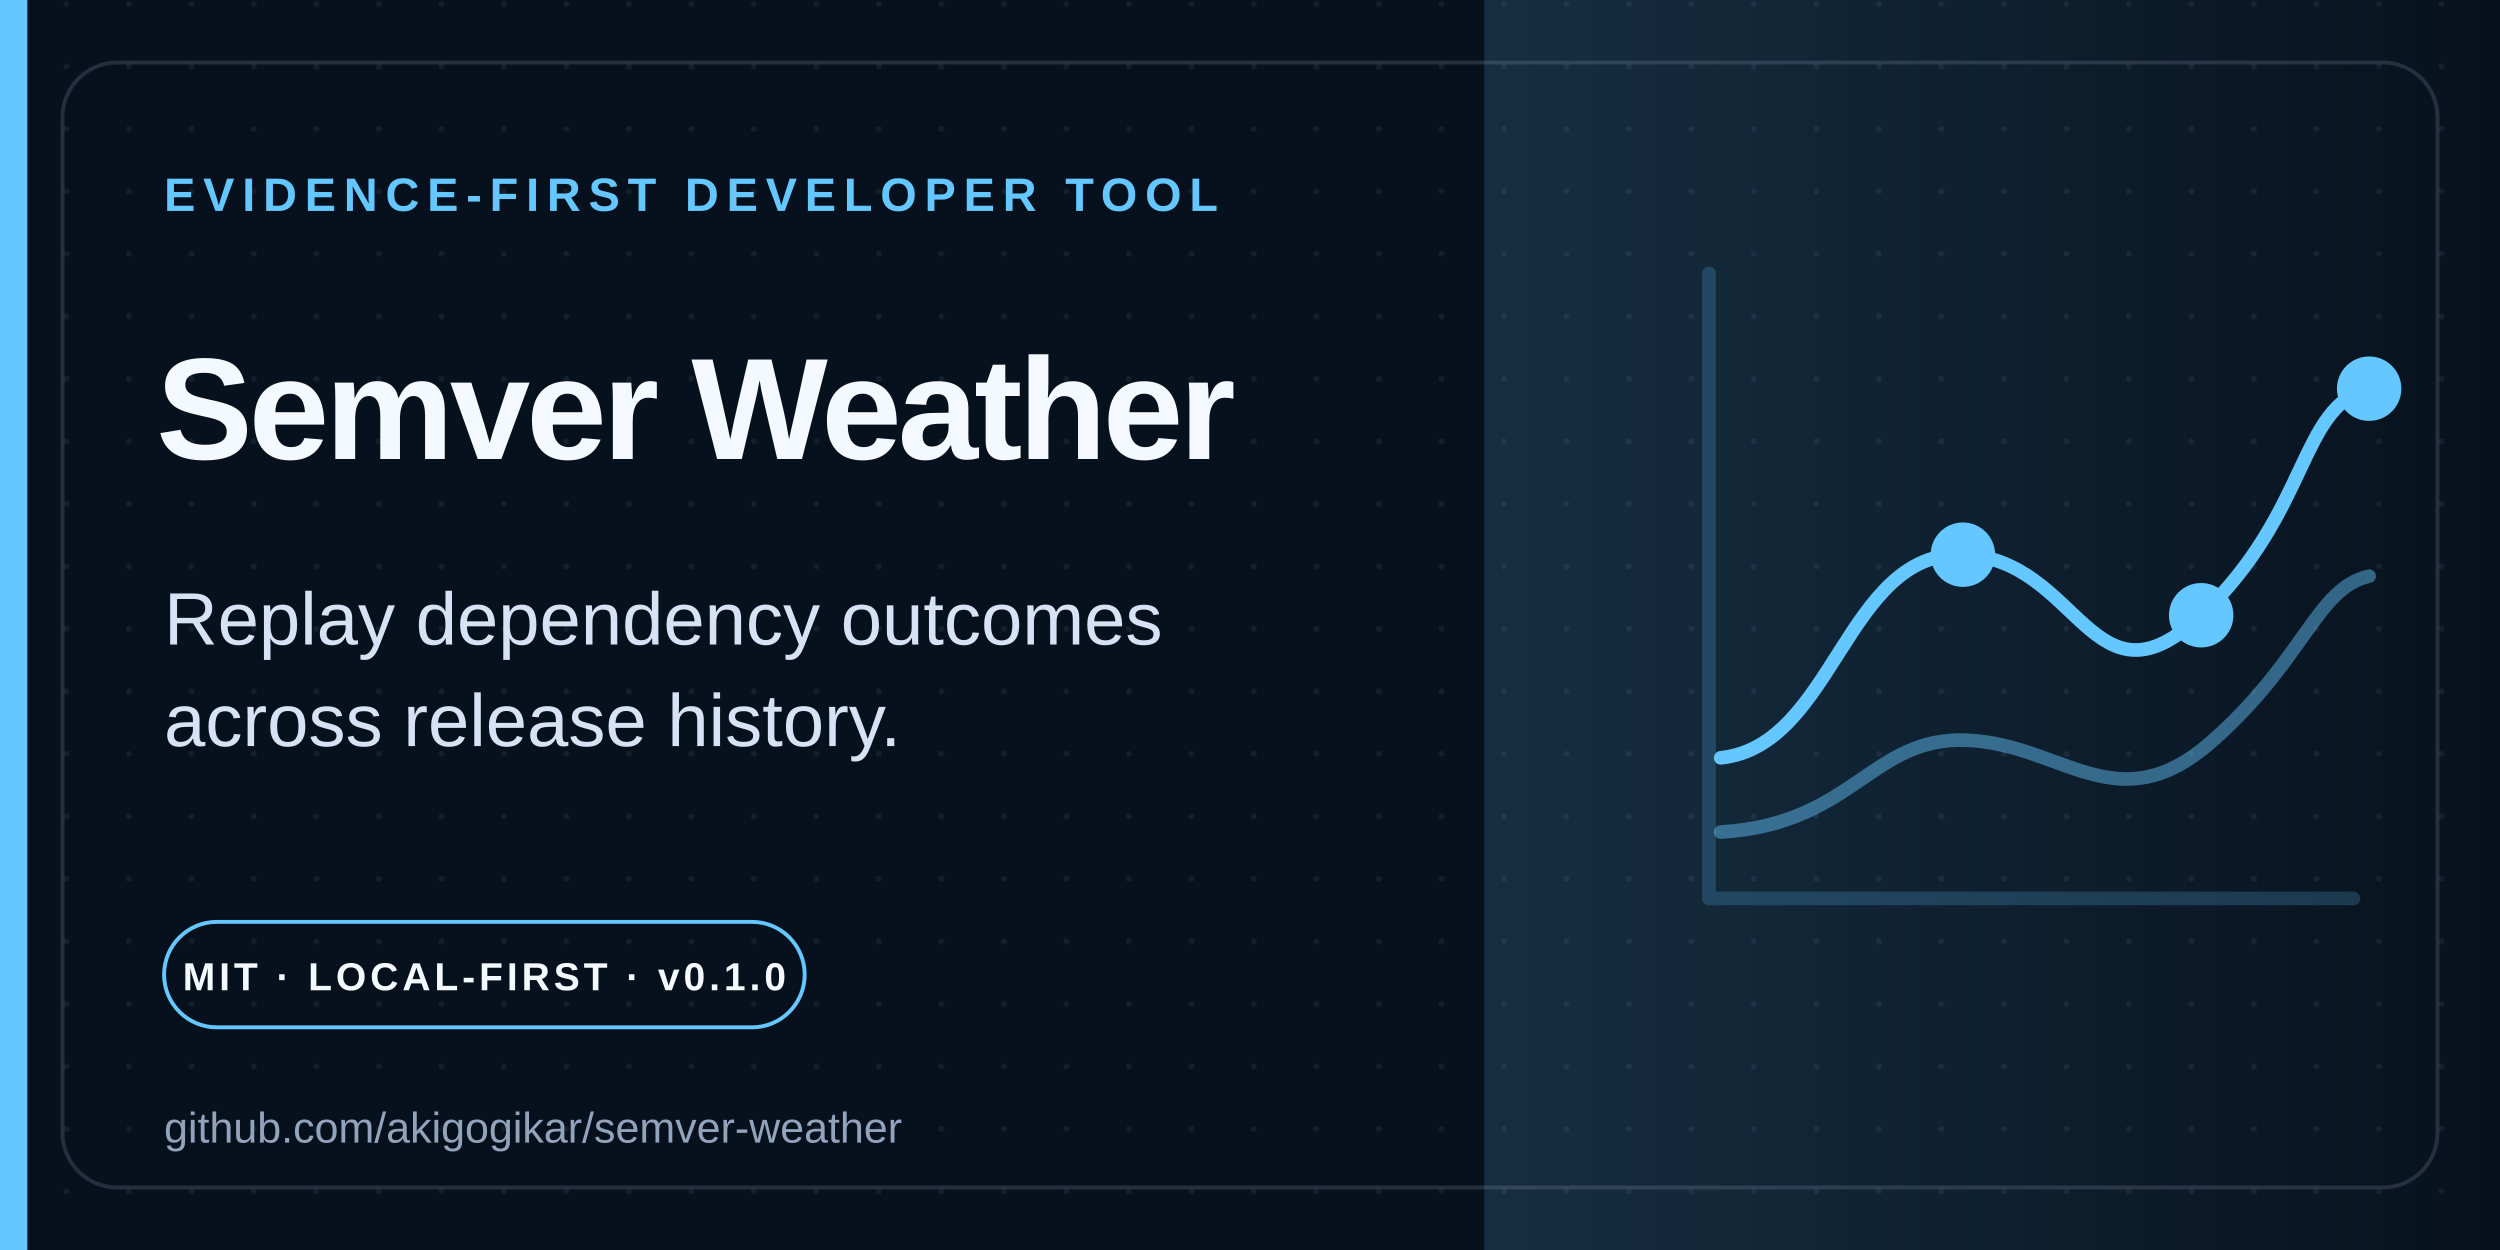
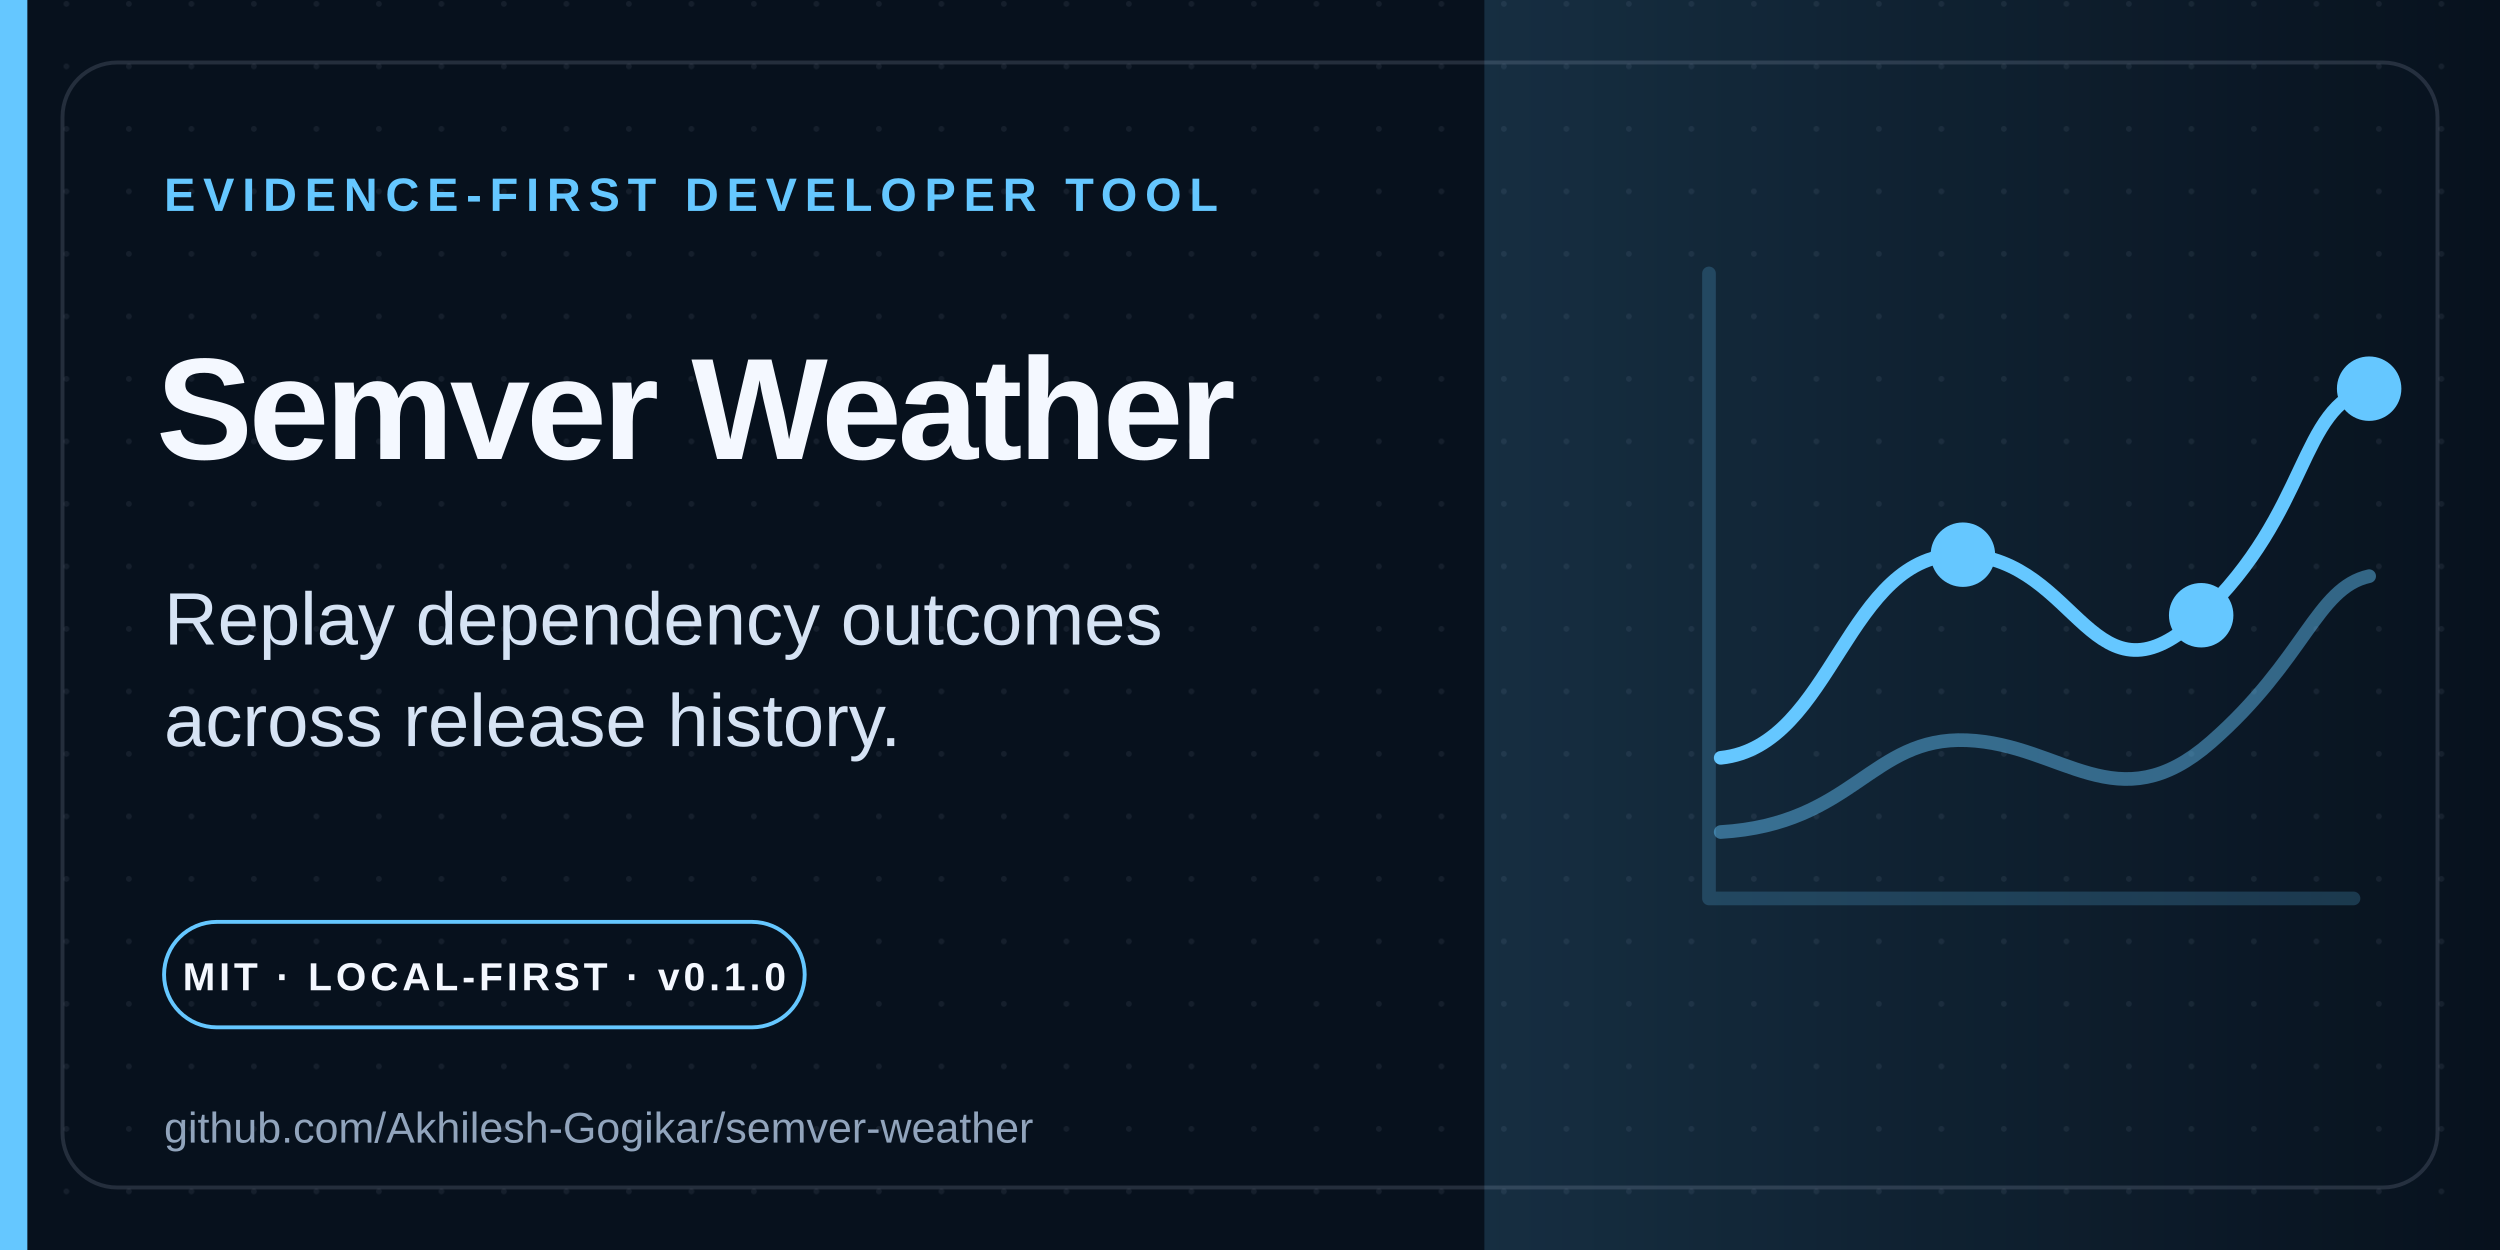
<svg xmlns="http://www.w3.org/2000/svg" width="1280" height="640" viewBox="0 0 1280 640" role="img" aria-labelledby="title desc">
  <rect width="1280" height="640" fill="#07111d" />
  <defs>
    <pattern id="dots" width="32" height="32" patternUnits="userSpaceOnUse">
      <circle cx="2" cy="2" r="1.5" fill="#d6e3ff" opacity=".07" />
    </pattern>
    <linearGradient id="fade" x1="0" x2="1">
      <stop stop-color="#65C7FF" stop-opacity=".16" />
      <stop offset="1" stop-color="#65C7FF" stop-opacity="0" />
    </linearGradient>
  </defs>
  <rect width="1280" height="640" fill="url(#dots)" />
  <rect width="14" height="640" fill="#65C7FF" />
  <rect x="760" width="520" height="640" fill="url(#fade)" />
  <text x="84" y="108" fill="#65C7FF" font-family="Arial, sans-serif" font-size="24" font-weight="700" letter-spacing="4">EVIDENCE-FIRST DEVELOPER TOOL</text>
  <text x="80" y="235" fill="#F4F8FF" font-family="Arial, sans-serif" font-size="74" font-weight="700" letter-spacing="-2">Semver Weather</text>
  <text x="84" y="330" fill="#D6E3F4" font-family="Arial, sans-serif" font-size="38" font-weight="400">
    <tspan x="84">Replay dependency outcomes</tspan>
    <tspan x="84" dy="52">across release history.</tspan>
  </text>
  <g transform="translate(84 472)">
    <rect width="328" height="54" rx="27" fill="none" stroke="#65C7FF" stroke-width="2" />
    <text x="164" y="35" text-anchor="middle" fill="#F4F8FF" font-family="Arial, sans-serif" font-size="20" font-weight="700" letter-spacing="2">MIT · LOCAL-FIRST · v0.1.0</text>
  </g>
-   <text x="84" y="585" fill="#91A4BC" font-family="Arial, sans-serif" font-size="22">github.com/akigogikar/semver-weather</text>
+   <text x="84" y="585" fill="#91A4BC" font-family="Arial, sans-serif" font-size="22">github.com/Akhilesh-Gogikar/semver-weather</text>
  <g transform="translate(855 120)" fill="none" stroke="#65C7FF" stroke-width="7" stroke-linecap="round">
    <path opacity=".2" d="M20 340V20M20 340H350" />
    <path d="M26 268c58-6 64-106 124-104s66 84 122 31 50-107 86-116" />
    <path opacity=".45" d="M26 306c68-4 77-49 126-47s77 43 125 1 54-79 81-85" />
    <circle cx="150" cy="164" r="13" fill="#65C7FF" />
    <circle cx="272" cy="195" r="13" fill="#65C7FF" />
    <circle cx="358" cy="79" r="13" fill="#65C7FF" />
  </g>
  <rect x="32" y="32" width="1216" height="576" rx="28" fill="none" stroke="#D6E3FF" stroke-opacity=".14" stroke-width="2" />
</svg>
